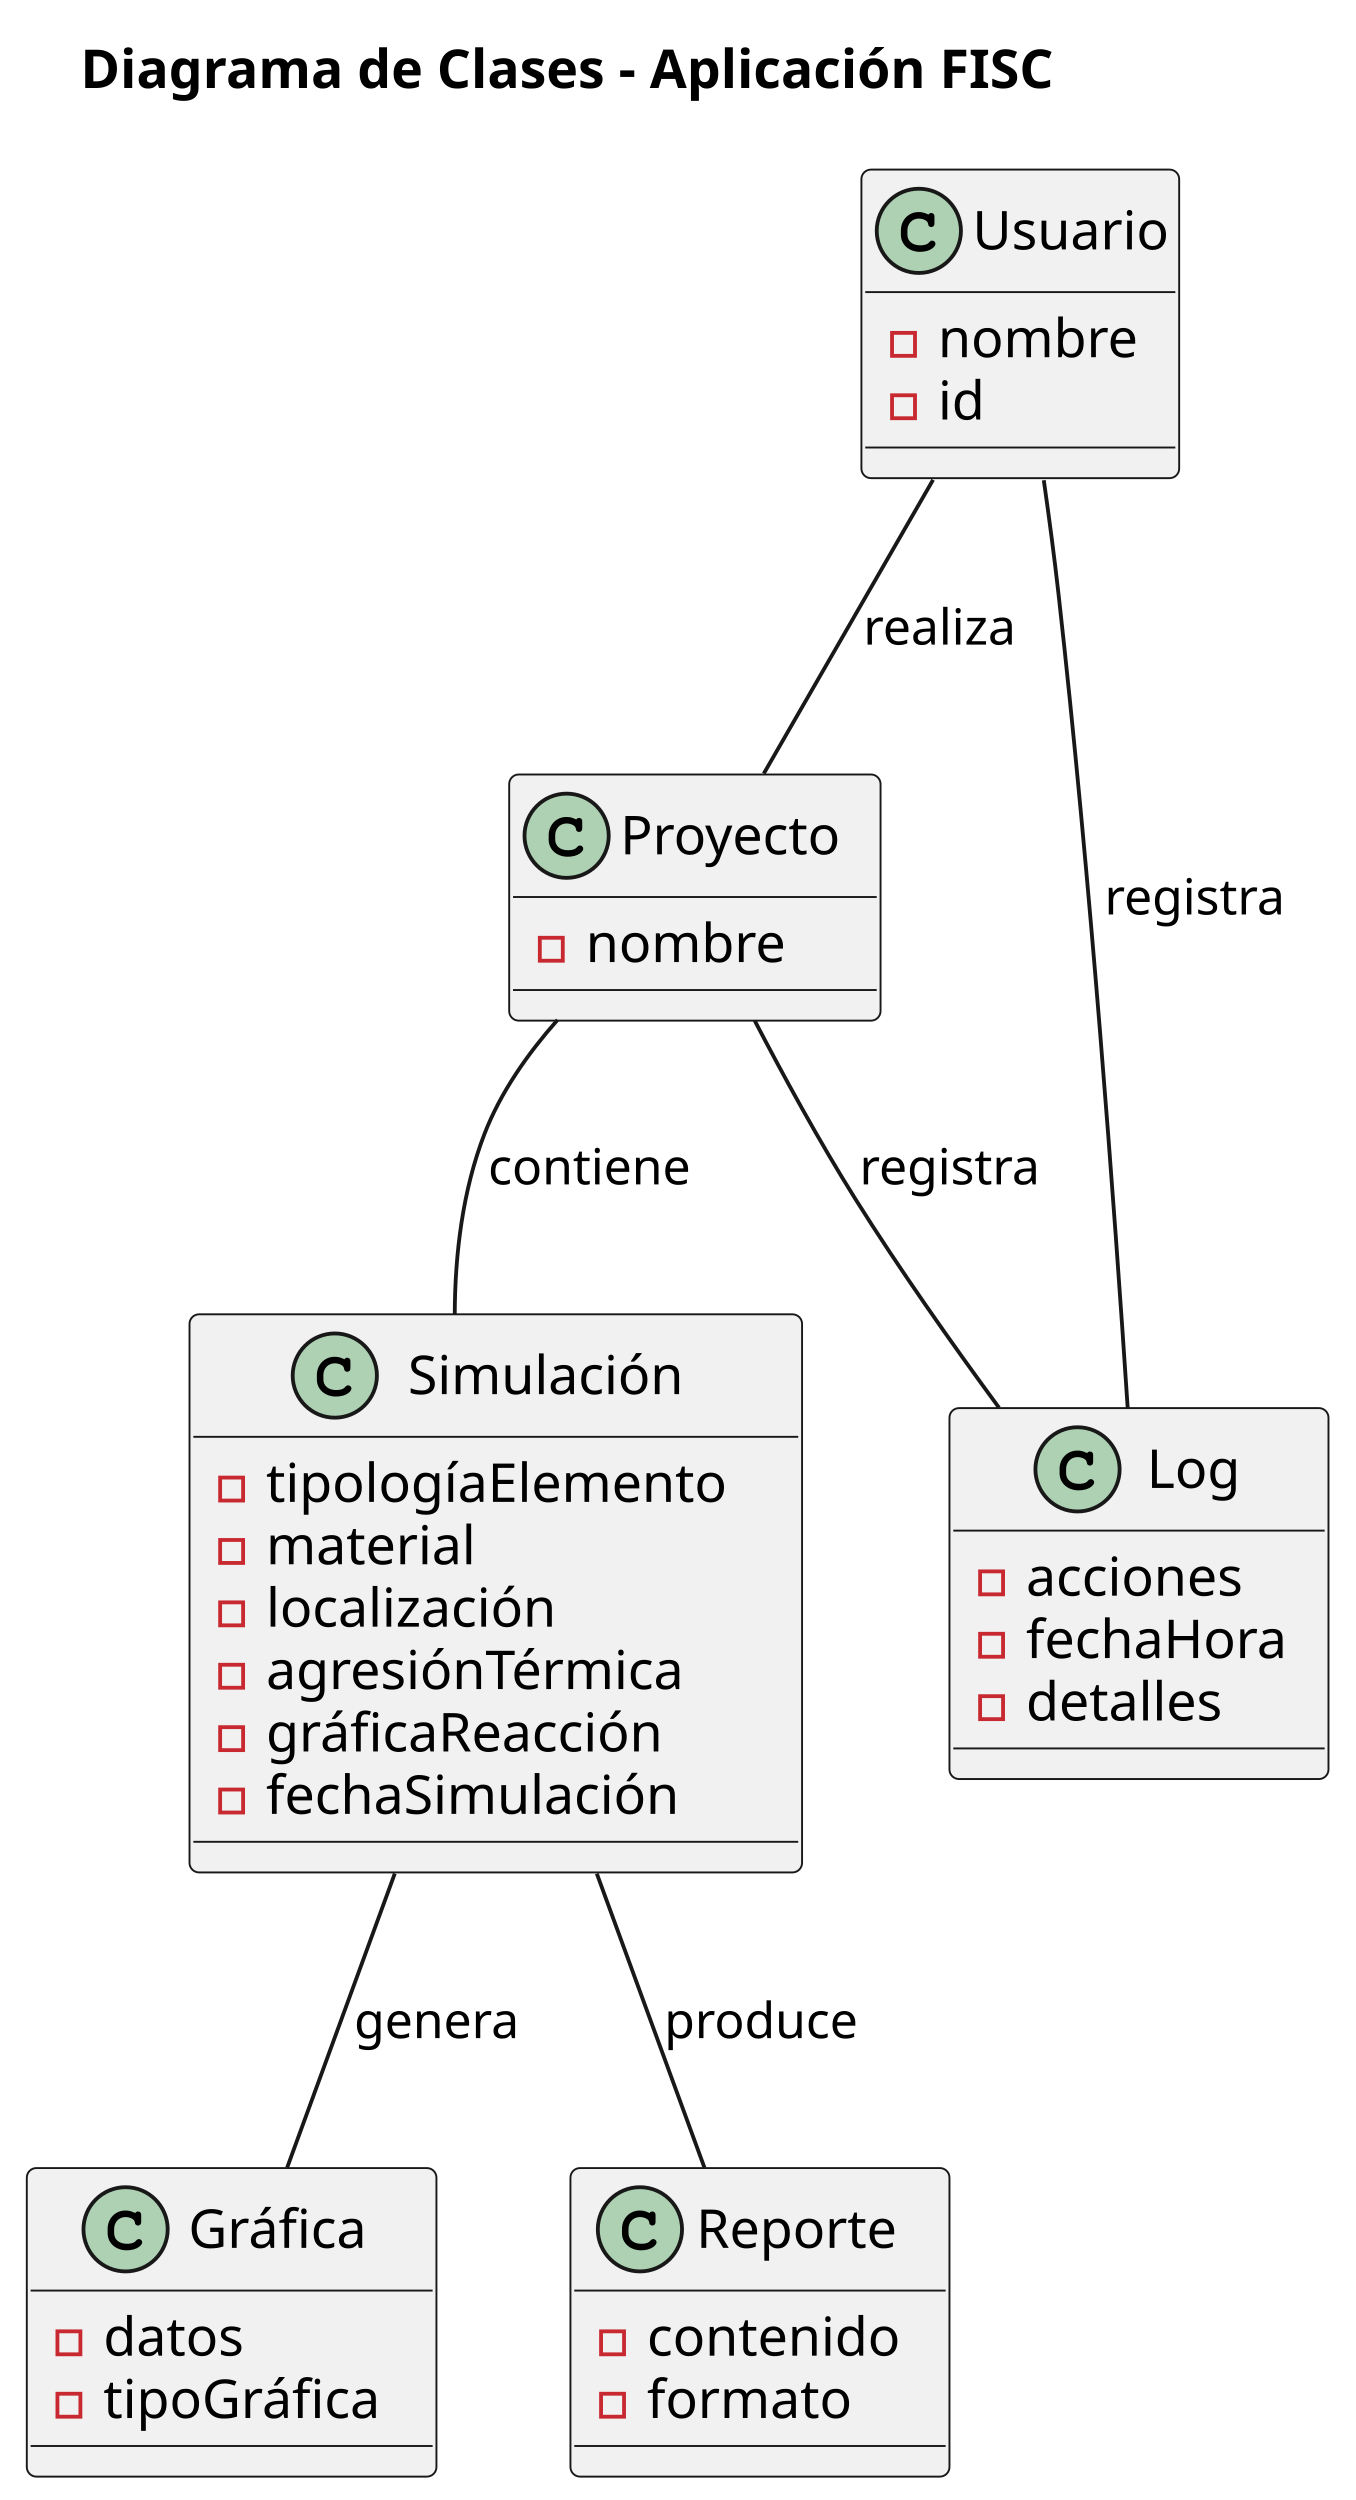
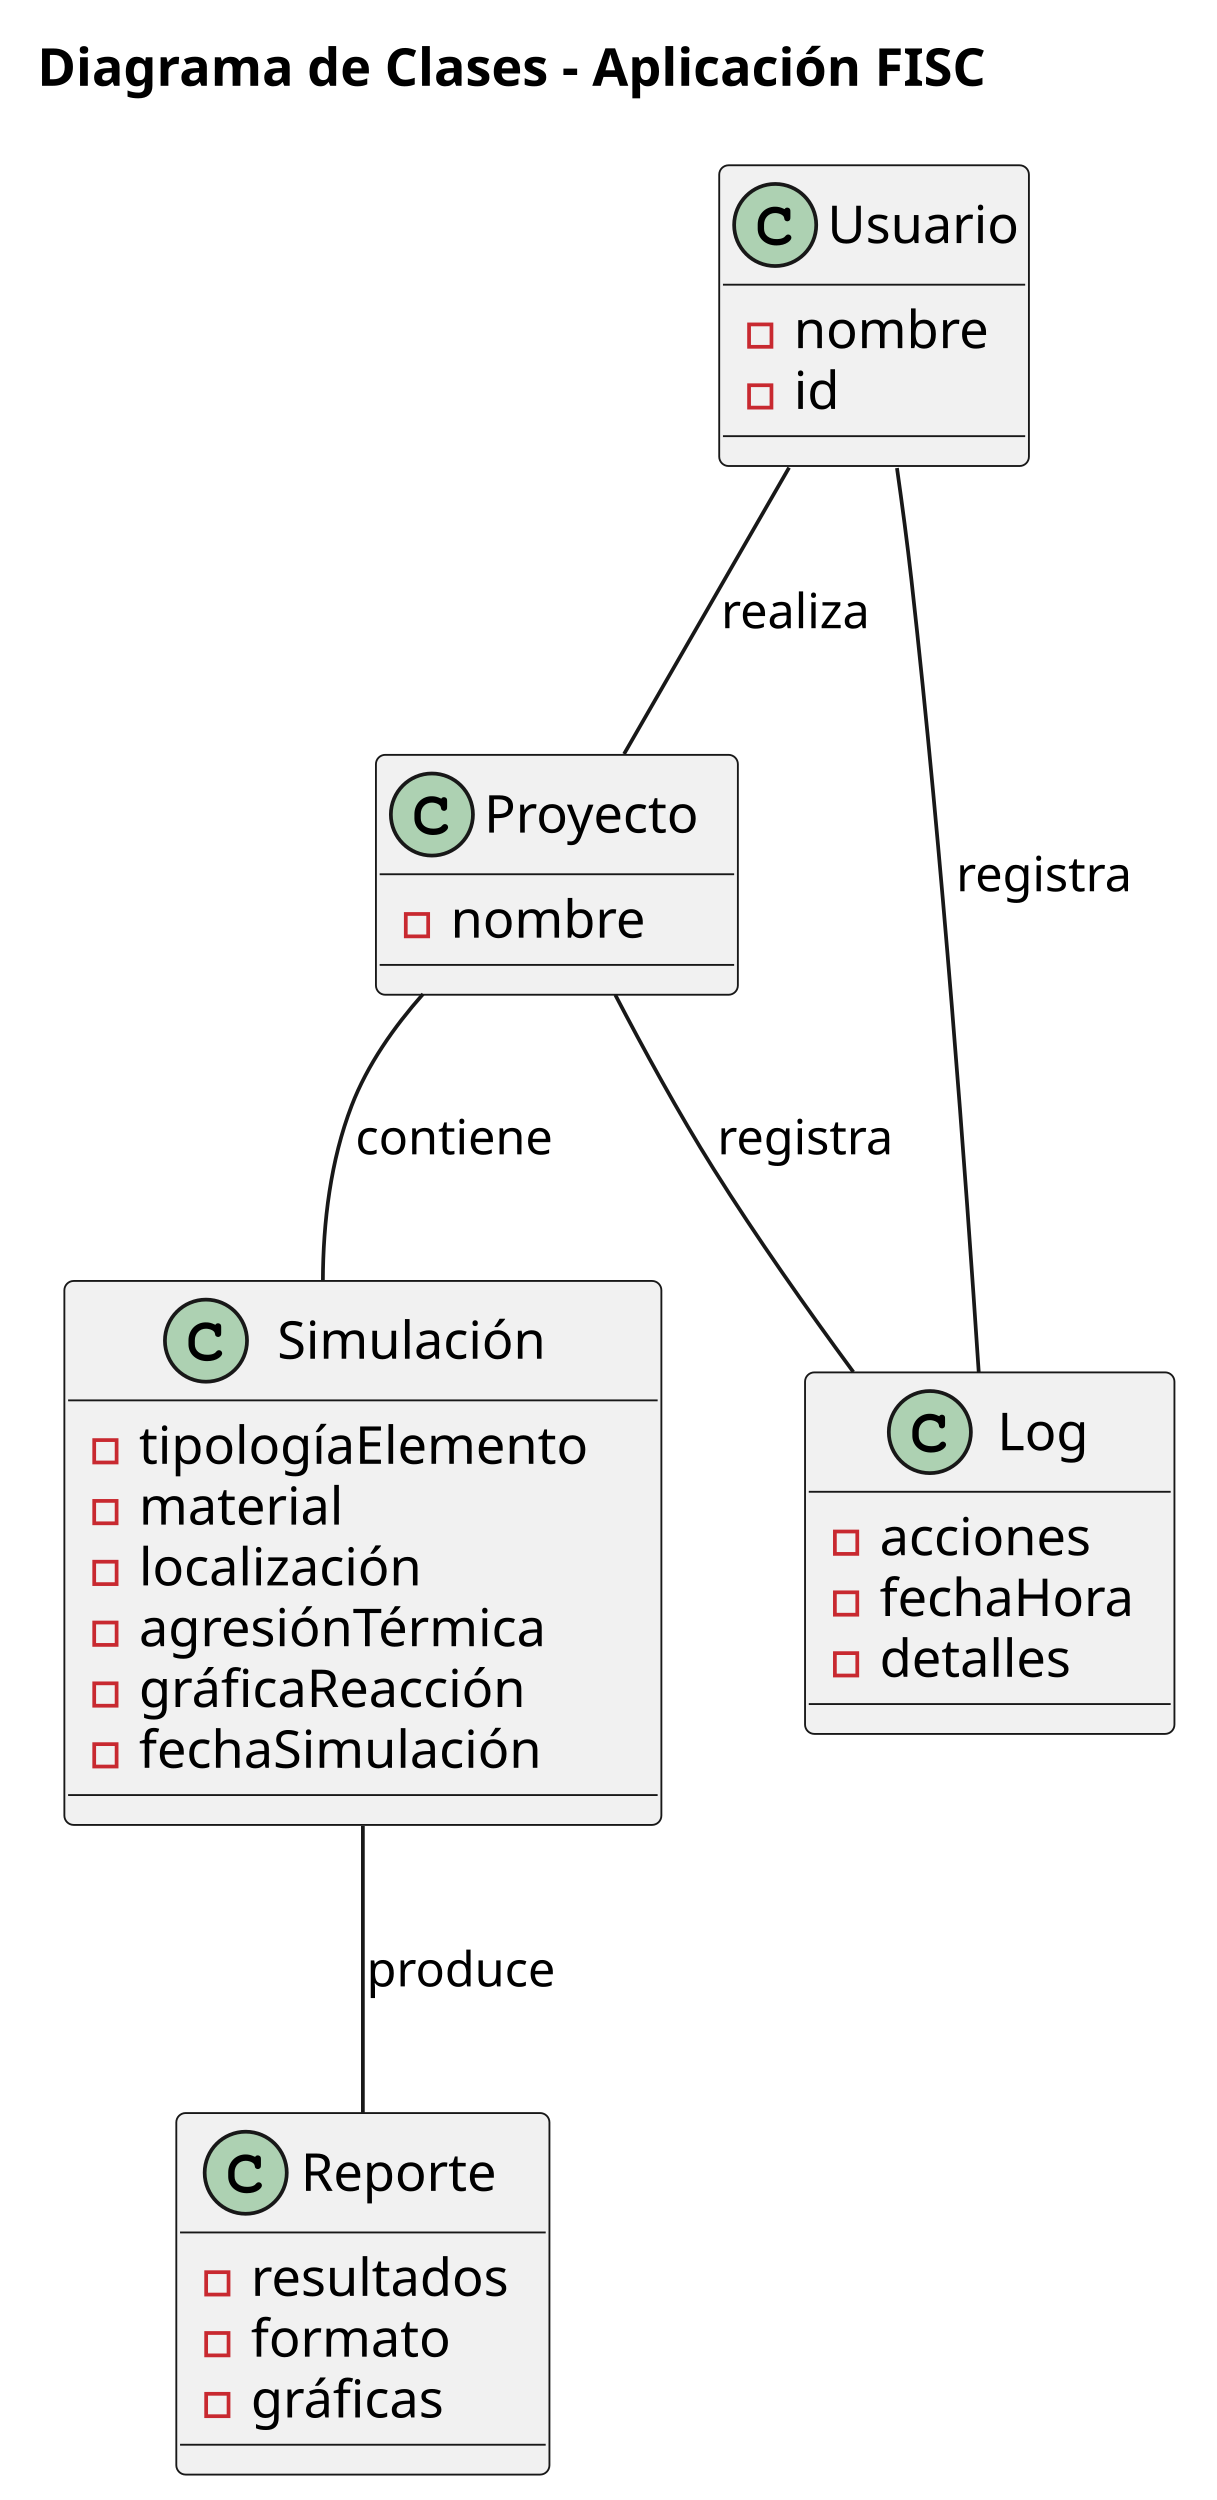
- <svg xmlns="http://www.w3.org/2000/svg" contentStyleType="text/css" height="653px" preserveAspectRatio="none" style="width:354px;height:653px;background:#FFFFFF;" version="1.1" viewBox="0 0 354 653" width="354px" zoomAndPan="magnify">
+ <svg xmlns="http://www.w3.org/2000/svg" contentStyleType="text/css" height="670px" preserveAspectRatio="none" style="width:326px;height:670px;background:#FFFFFF;" version="1.1" viewBox="0 0 326 670" width="326px" zoomAndPan="magnify">
  <defs />
  <g>
-     <text fill="#000000" font-family="sans-serif" font-size="14" font-weight="bold" lengthAdjust="spacing" textLength="298" x="21" y="22.995">Diagrama de Clases - Aplicación FISC</text>
+     <text fill="#000000" font-family="sans-serif" font-size="14" font-weight="bold" lengthAdjust="spacing" textLength="298" x="10" y="22.995">Diagrama de Clases - Aplicación FISC</text>
    <g id="elem_Usuario">
-       <rect codeLine="3" fill="#F1F1F1" height="80.594" id="Usuario" rx="2.5" ry="2.5" style="stroke:#181818;stroke-width:0.5;" width="83" x="225" y="44.297" />
-       <ellipse cx="240" cy="60.297" fill="#ADD1B2" rx="11" ry="11" style="stroke:#181818;stroke-width:1.0;" />
-       <path d="M242.344,55.969 C241.406,55.531 240.812,55.391 239.938,55.391 C237.312,55.391 235.312,57.469 235.312,60.188 L235.312,61.312 C235.312,63.891 237.422,65.781 240.312,65.781 C241.531,65.781 242.688,65.484 243.438,64.938 C244.016,64.531 244.344,64.078 244.344,63.688 C244.344,63.234 243.953,62.844 243.484,62.844 C243.266,62.844 243.062,62.922 242.875,63.109 C242.422,63.594 242.422,63.594 242.234,63.688 C241.812,63.953 241.125,64.078 240.359,64.078 C238.312,64.078 237.016,62.984 237.016,61.281 L237.016,60.188 C237.016,58.406 238.266,57.094 240,57.094 C240.578,57.094 241.188,57.25 241.656,57.5 C242.141,57.781 242.312,58 242.406,58.406 C242.469,58.812 242.5,58.938 242.641,59.062 C242.781,59.203 243.016,59.312 243.234,59.312 C243.5,59.312 243.766,59.172 243.938,58.953 C244.047,58.797 244.078,58.609 244.078,58.188 L244.078,56.766 C244.078,56.328 244.062,56.203 243.969,56.047 C243.812,55.781 243.531,55.641 243.234,55.641 C242.938,55.641 242.734,55.734 242.516,56.047 L242.344,55.969 Z " fill="#000000" />
-       <text fill="#000000" font-family="sans-serif" font-size="14" lengthAdjust="spacing" textLength="51" x="254" y="65.144">Usuario</text>
-       <line style="stroke:#181818;stroke-width:0.5;" x1="226" x2="307" y1="76.297" y2="76.297" />
-       <rect fill="none" height="6" style="stroke:#C82930;stroke-width:1.0;" width="6" x="233" y="86.945" />
-       <text fill="#000000" font-family="sans-serif" font-size="14" lengthAdjust="spacing" textLength="57" x="245" y="93.292">nombre</text>
-       <rect fill="none" height="6" style="stroke:#C82930;stroke-width:1.0;" width="6" x="233" y="103.242" />
-       <text fill="#000000" font-family="sans-serif" font-size="14" lengthAdjust="spacing" textLength="13" x="245" y="109.589">id</text>
-       <line style="stroke:#181818;stroke-width:0.5;" x1="226" x2="307" y1="116.891" y2="116.891" />
+       <rect codeLine="3" fill="#F1F1F1" height="80.594" id="Usuario" rx="2.5" ry="2.5" style="stroke:#181818;stroke-width:0.5;" width="83" x="192.75" y="44.297" />
+       <ellipse cx="207.75" cy="60.297" fill="#ADD1B2" rx="11" ry="11" style="stroke:#181818;stroke-width:1.0;" />
+       <path d="M210.094,55.969 C209.156,55.531 208.562,55.391 207.688,55.391 C205.062,55.391 203.062,57.469 203.062,60.188 L203.062,61.312 C203.062,63.891 205.172,65.781 208.062,65.781 C209.281,65.781 210.438,65.484 211.188,64.938 C211.766,64.531 212.094,64.078 212.094,63.688 C212.094,63.234 211.703,62.844 211.234,62.844 C211.016,62.844 210.812,62.922 210.625,63.109 C210.172,63.594 210.172,63.594 209.984,63.688 C209.562,63.953 208.875,64.078 208.109,64.078 C206.062,64.078 204.766,62.984 204.766,61.281 L204.766,60.188 C204.766,58.406 206.016,57.094 207.75,57.094 C208.328,57.094 208.938,57.25 209.406,57.5 C209.891,57.781 210.062,58 210.156,58.406 C210.219,58.812 210.25,58.938 210.391,59.062 C210.531,59.203 210.766,59.312 210.984,59.312 C211.25,59.312 211.516,59.172 211.688,58.953 C211.797,58.797 211.828,58.609 211.828,58.188 L211.828,56.766 C211.828,56.328 211.812,56.203 211.719,56.047 C211.562,55.781 211.281,55.641 210.984,55.641 C210.688,55.641 210.484,55.734 210.266,56.047 L210.094,55.969 Z " fill="#000000" />
+       <text fill="#000000" font-family="sans-serif" font-size="14" lengthAdjust="spacing" textLength="51" x="221.75" y="65.144">Usuario</text>
+       <line style="stroke:#181818;stroke-width:0.5;" x1="193.75" x2="274.75" y1="76.297" y2="76.297" />
+       <rect fill="none" height="6" style="stroke:#C82930;stroke-width:1.0;" width="6" x="200.75" y="86.945" />
+       <text fill="#000000" font-family="sans-serif" font-size="14" lengthAdjust="spacing" textLength="57" x="212.75" y="93.292">nombre</text>
+       <rect fill="none" height="6" style="stroke:#C82930;stroke-width:1.0;" width="6" x="200.75" y="103.242" />
+       <text fill="#000000" font-family="sans-serif" font-size="14" lengthAdjust="spacing" textLength="13" x="212.75" y="109.589">id</text>
+       <line style="stroke:#181818;stroke-width:0.5;" x1="193.75" x2="274.75" y1="116.891" y2="116.891" />
    </g>
    <g id="elem_Proyecto">
-       <rect codeLine="8" fill="#F1F1F1" height="64.297" id="Proyecto" rx="2.5" ry="2.5" style="stroke:#181818;stroke-width:0.5;" width="97" x="133" y="202.297" />
-       <ellipse cx="148" cy="218.297" fill="#ADD1B2" rx="11" ry="11" style="stroke:#181818;stroke-width:1.0;" />
-       <path d="M150.344,213.969 C149.406,213.531 148.812,213.391 147.938,213.391 C145.312,213.391 143.312,215.469 143.312,218.188 L143.312,219.312 C143.312,221.891 145.422,223.781 148.312,223.781 C149.531,223.781 150.688,223.484 151.438,222.938 C152.016,222.531 152.344,222.078 152.344,221.688 C152.344,221.234 151.953,220.844 151.484,220.844 C151.266,220.844 151.062,220.922 150.875,221.109 C150.422,221.594 150.422,221.594 150.234,221.688 C149.812,221.953 149.125,222.078 148.359,222.078 C146.312,222.078 145.016,220.984 145.016,219.281 L145.016,218.188 C145.016,216.406 146.266,215.094 148,215.094 C148.578,215.094 149.188,215.25 149.656,215.5 C150.141,215.781 150.312,216 150.406,216.406 C150.469,216.812 150.5,216.938 150.641,217.062 C150.781,217.203 151.016,217.312 151.234,217.312 C151.5,217.312 151.766,217.172 151.938,216.953 C152.047,216.797 152.078,216.609 152.078,216.188 L152.078,214.766 C152.078,214.328 152.062,214.203 151.969,214.047 C151.812,213.781 151.531,213.641 151.234,213.641 C150.938,213.641 150.734,213.734 150.516,214.047 L150.344,213.969 Z " fill="#000000" />
-       <text fill="#000000" font-family="sans-serif" font-size="14" lengthAdjust="spacing" textLength="65" x="162" y="223.144">Proyecto</text>
-       <line style="stroke:#181818;stroke-width:0.5;" x1="134" x2="229" y1="234.297" y2="234.297" />
-       <rect fill="none" height="6" style="stroke:#C82930;stroke-width:1.0;" width="6" x="141" y="244.945" />
-       <text fill="#000000" font-family="sans-serif" font-size="14" lengthAdjust="spacing" textLength="57" x="153" y="251.292">nombre</text>
-       <line style="stroke:#181818;stroke-width:0.5;" x1="134" x2="229" y1="258.594" y2="258.594" />
+       <rect codeLine="8" fill="#F1F1F1" height="64.297" id="Proyecto" rx="2.5" ry="2.5" style="stroke:#181818;stroke-width:0.5;" width="97" x="100.75" y="202.297" />
+       <ellipse cx="115.75" cy="218.297" fill="#ADD1B2" rx="11" ry="11" style="stroke:#181818;stroke-width:1.0;" />
+       <path d="M118.094,213.969 C117.156,213.531 116.562,213.391 115.688,213.391 C113.062,213.391 111.062,215.469 111.062,218.188 L111.062,219.312 C111.062,221.891 113.172,223.781 116.062,223.781 C117.281,223.781 118.438,223.484 119.188,222.938 C119.766,222.531 120.094,222.078 120.094,221.688 C120.094,221.234 119.703,220.844 119.234,220.844 C119.016,220.844 118.812,220.922 118.625,221.109 C118.172,221.594 118.172,221.594 117.984,221.688 C117.562,221.953 116.875,222.078 116.109,222.078 C114.062,222.078 112.766,220.984 112.766,219.281 L112.766,218.188 C112.766,216.406 114.016,215.094 115.75,215.094 C116.328,215.094 116.938,215.25 117.406,215.5 C117.891,215.781 118.062,216 118.156,216.406 C118.219,216.812 118.25,216.938 118.391,217.062 C118.531,217.203 118.766,217.312 118.984,217.312 C119.25,217.312 119.516,217.172 119.688,216.953 C119.797,216.797 119.828,216.609 119.828,216.188 L119.828,214.766 C119.828,214.328 119.812,214.203 119.719,214.047 C119.562,213.781 119.281,213.641 118.984,213.641 C118.688,213.641 118.484,213.734 118.266,214.047 L118.094,213.969 Z " fill="#000000" />
+       <text fill="#000000" font-family="sans-serif" font-size="14" lengthAdjust="spacing" textLength="65" x="129.75" y="223.144">Proyecto</text>
+       <line style="stroke:#181818;stroke-width:0.5;" x1="101.75" x2="196.75" y1="234.297" y2="234.297" />
+       <rect fill="none" height="6" style="stroke:#C82930;stroke-width:1.0;" width="6" x="108.75" y="244.945" />
+       <text fill="#000000" font-family="sans-serif" font-size="14" lengthAdjust="spacing" textLength="57" x="120.75" y="251.292">nombre</text>
+       <line style="stroke:#181818;stroke-width:0.5;" x1="101.75" x2="196.75" y1="258.594" y2="258.594" />
    </g>
    <g id="elem_Simulación">
-       <rect codeLine="12" fill="#F1F1F1" height="145.781" id="Simulación" rx="2.5" ry="2.5" style="stroke:#181818;stroke-width:0.5;" width="160" x="49.5" y="343.297" />
-       <ellipse cx="87.45" cy="359.297" fill="#ADD1B2" rx="11" ry="11" style="stroke:#181818;stroke-width:1.0;" />
-       <path d="M89.794,354.969 C88.856,354.531 88.263,354.391 87.388,354.391 C84.763,354.391 82.763,356.469 82.763,359.188 L82.763,360.312 C82.763,362.891 84.872,364.781 87.763,364.781 C88.981,364.781 90.138,364.484 90.888,363.938 C91.466,363.531 91.794,363.078 91.794,362.688 C91.794,362.234 91.403,361.844 90.934,361.844 C90.716,361.844 90.513,361.922 90.325,362.109 C89.872,362.594 89.872,362.594 89.684,362.688 C89.263,362.953 88.575,363.078 87.809,363.078 C85.763,363.078 84.466,361.984 84.466,360.281 L84.466,359.188 C84.466,357.406 85.716,356.094 87.45,356.094 C88.028,356.094 88.638,356.25 89.106,356.5 C89.591,356.781 89.763,357 89.856,357.406 C89.919,357.812 89.95,357.938 90.091,358.062 C90.231,358.203 90.466,358.312 90.684,358.312 C90.95,358.312 91.216,358.172 91.388,357.953 C91.497,357.797 91.528,357.609 91.528,357.188 L91.528,355.766 C91.528,355.328 91.513,355.203 91.419,355.047 C91.263,354.781 90.981,354.641 90.684,354.641 C90.388,354.641 90.184,354.734 89.966,355.047 L89.794,354.969 Z " fill="#000000" />
-       <text fill="#000000" font-family="sans-serif" font-size="14" lengthAdjust="spacing" textLength="77" x="106.55" y="364.144">Simulación</text>
-       <line style="stroke:#181818;stroke-width:0.5;" x1="50.5" x2="208.5" y1="375.297" y2="375.297" />
-       <rect fill="none" height="6" style="stroke:#C82930;stroke-width:1.0;" width="6" x="57.5" y="385.945" />
-       <text fill="#000000" font-family="sans-serif" font-size="14" lengthAdjust="spacing" textLength="134" x="69.5" y="392.292">tipologíaElemento</text>
-       <rect fill="none" height="6" style="stroke:#C82930;stroke-width:1.0;" width="6" x="57.5" y="402.242" />
-       <text fill="#000000" font-family="sans-serif" font-size="14" lengthAdjust="spacing" textLength="60" x="69.5" y="408.589">material</text>
-       <rect fill="none" height="6" style="stroke:#C82930;stroke-width:1.0;" width="6" x="57.5" y="418.539" />
-       <text fill="#000000" font-family="sans-serif" font-size="14" lengthAdjust="spacing" textLength="83" x="69.5" y="424.886">localización</text>
-       <rect fill="none" height="6" style="stroke:#C82930;stroke-width:1.0;" width="6" x="57.5" y="434.836" />
-       <text fill="#000000" font-family="sans-serif" font-size="14" lengthAdjust="spacing" textLength="119" x="69.5" y="441.183">agresiónTérmica</text>
-       <rect fill="none" height="6" style="stroke:#C82930;stroke-width:1.0;" width="6" x="57.5" y="451.133" />
-       <text fill="#000000" font-family="sans-serif" font-size="14" lengthAdjust="spacing" textLength="114" x="69.5" y="457.479">gráficaReacción</text>
-       <rect fill="none" height="6" style="stroke:#C82930;stroke-width:1.0;" width="6" x="57.5" y="467.43" />
-       <text fill="#000000" font-family="sans-serif" font-size="14" lengthAdjust="spacing" textLength="117" x="69.5" y="473.776">fechaSimulación</text>
-       <line style="stroke:#181818;stroke-width:0.5;" x1="50.5" x2="208.5" y1="481.078" y2="481.078" />
-     </g>
-     <g id="elem_Gráfica">
-       <rect codeLine="21" fill="#F1F1F1" height="80.594" id="Gráfica" rx="2.5" ry="2.5" style="stroke:#181818;stroke-width:0.5;" width="107" x="7" y="566.297" />
-       <ellipse cx="32.8" cy="582.297" fill="#ADD1B2" rx="11" ry="11" style="stroke:#181818;stroke-width:1.0;" />
-       <path d="M35.144,577.969 C34.206,577.531 33.612,577.391 32.737,577.391 C30.113,577.391 28.113,579.469 28.113,582.188 L28.113,583.312 C28.113,585.891 30.222,587.781 33.112,587.781 C34.331,587.781 35.487,587.484 36.237,586.938 C36.816,586.531 37.144,586.078 37.144,585.688 C37.144,585.234 36.753,584.844 36.284,584.844 C36.066,584.844 35.862,584.922 35.675,585.109 C35.222,585.594 35.222,585.594 35.034,585.688 C34.612,585.953 33.925,586.078 33.159,586.078 C31.113,586.078 29.816,584.984 29.816,583.281 L29.816,582.188 C29.816,580.406 31.066,579.094 32.8,579.094 C33.378,579.094 33.987,579.25 34.456,579.5 C34.941,579.781 35.112,580 35.206,580.406 C35.269,580.812 35.3,580.938 35.441,581.062 C35.581,581.203 35.816,581.312 36.034,581.312 C36.3,581.312 36.566,581.172 36.737,580.953 C36.847,580.797 36.878,580.609 36.878,580.188 L36.878,578.766 C36.878,578.328 36.862,578.203 36.769,578.047 C36.612,577.781 36.331,577.641 36.034,577.641 C35.737,577.641 35.534,577.734 35.316,578.047 L35.144,577.969 Z " fill="#000000" />
-       <text fill="#000000" font-family="sans-serif" font-size="14" lengthAdjust="spacing" textLength="51" x="49.2" y="587.144">Gráfica</text>
-       <line style="stroke:#181818;stroke-width:0.5;" x1="8" x2="113" y1="598.297" y2="598.297" />
-       <rect fill="none" height="6" style="stroke:#C82930;stroke-width:1.0;" width="6" x="15" y="608.945" />
-       <text fill="#000000" font-family="sans-serif" font-size="14" lengthAdjust="spacing" textLength="40" x="27" y="615.292">datos</text>
-       <rect fill="none" height="6" style="stroke:#C82930;stroke-width:1.0;" width="6" x="15" y="625.242" />
-       <text fill="#000000" font-family="sans-serif" font-size="14" lengthAdjust="spacing" textLength="81" x="27" y="631.589">tipoGráfica</text>
-       <line style="stroke:#181818;stroke-width:0.5;" x1="8" x2="113" y1="638.891" y2="638.891" />
+       <rect codeLine="12" fill="#F1F1F1" height="145.781" id="Simulación" rx="2.5" ry="2.5" style="stroke:#181818;stroke-width:0.5;" width="160" x="17.25" y="343.297" />
+       <ellipse cx="55.2" cy="359.297" fill="#ADD1B2" rx="11" ry="11" style="stroke:#181818;stroke-width:1.0;" />
+       <path d="M57.544,354.969 C56.606,354.531 56.013,354.391 55.138,354.391 C52.513,354.391 50.513,356.469 50.513,359.188 L50.513,360.312 C50.513,362.891 52.622,364.781 55.513,364.781 C56.731,364.781 57.888,364.484 58.638,363.938 C59.216,363.531 59.544,363.078 59.544,362.688 C59.544,362.234 59.153,361.844 58.684,361.844 C58.466,361.844 58.263,361.922 58.075,362.109 C57.622,362.594 57.622,362.594 57.434,362.688 C57.013,362.953 56.325,363.078 55.559,363.078 C53.513,363.078 52.216,361.984 52.216,360.281 L52.216,359.188 C52.216,357.406 53.466,356.094 55.2,356.094 C55.778,356.094 56.388,356.25 56.856,356.5 C57.341,356.781 57.513,357 57.606,357.406 C57.669,357.812 57.7,357.938 57.841,358.062 C57.981,358.203 58.216,358.312 58.434,358.312 C58.7,358.312 58.966,358.172 59.138,357.953 C59.247,357.797 59.278,357.609 59.278,357.188 L59.278,355.766 C59.278,355.328 59.263,355.203 59.169,355.047 C59.013,354.781 58.731,354.641 58.434,354.641 C58.138,354.641 57.934,354.734 57.716,355.047 L57.544,354.969 Z " fill="#000000" />
+       <text fill="#000000" font-family="sans-serif" font-size="14" lengthAdjust="spacing" textLength="77" x="74.3" y="364.144">Simulación</text>
+       <line style="stroke:#181818;stroke-width:0.5;" x1="18.25" x2="176.25" y1="375.297" y2="375.297" />
+       <rect fill="none" height="6" style="stroke:#C82930;stroke-width:1.0;" width="6" x="25.25" y="385.945" />
+       <text fill="#000000" font-family="sans-serif" font-size="14" lengthAdjust="spacing" textLength="134" x="37.25" y="392.292">tipologíaElemento</text>
+       <rect fill="none" height="6" style="stroke:#C82930;stroke-width:1.0;" width="6" x="25.25" y="402.242" />
+       <text fill="#000000" font-family="sans-serif" font-size="14" lengthAdjust="spacing" textLength="60" x="37.25" y="408.589">material</text>
+       <rect fill="none" height="6" style="stroke:#C82930;stroke-width:1.0;" width="6" x="25.25" y="418.539" />
+       <text fill="#000000" font-family="sans-serif" font-size="14" lengthAdjust="spacing" textLength="83" x="37.25" y="424.886">localización</text>
+       <rect fill="none" height="6" style="stroke:#C82930;stroke-width:1.0;" width="6" x="25.25" y="434.836" />
+       <text fill="#000000" font-family="sans-serif" font-size="14" lengthAdjust="spacing" textLength="119" x="37.25" y="441.183">agresiónTérmica</text>
+       <rect fill="none" height="6" style="stroke:#C82930;stroke-width:1.0;" width="6" x="25.25" y="451.133" />
+       <text fill="#000000" font-family="sans-serif" font-size="14" lengthAdjust="spacing" textLength="114" x="37.25" y="457.479">gráficaReacción</text>
+       <rect fill="none" height="6" style="stroke:#C82930;stroke-width:1.0;" width="6" x="25.25" y="467.43" />
+       <text fill="#000000" font-family="sans-serif" font-size="14" lengthAdjust="spacing" textLength="117" x="37.25" y="473.776">fechaSimulación</text>
+       <line style="stroke:#181818;stroke-width:0.5;" x1="18.25" x2="176.25" y1="481.078" y2="481.078" />
    </g>
    <g id="elem_Log">
-       <rect codeLine="26" fill="#F1F1F1" height="96.891" id="Log" rx="2.5" ry="2.5" style="stroke:#181818;stroke-width:0.5;" width="99" x="248" y="367.797" />
-       <ellipse cx="281.45" cy="383.797" fill="#ADD1B2" rx="11" ry="11" style="stroke:#181818;stroke-width:1.0;" />
-       <path d="M283.794,379.469 C282.856,379.031 282.262,378.891 281.387,378.891 C278.762,378.891 276.762,380.969 276.762,383.688 L276.762,384.812 C276.762,387.391 278.872,389.281 281.762,389.281 C282.981,389.281 284.137,388.984 284.887,388.438 C285.466,388.031 285.794,387.578 285.794,387.188 C285.794,386.734 285.403,386.344 284.934,386.344 C284.716,386.344 284.512,386.422 284.325,386.609 C283.872,387.094 283.872,387.094 283.684,387.188 C283.262,387.453 282.575,387.578 281.809,387.578 C279.762,387.578 278.466,386.484 278.466,384.781 L278.466,383.688 C278.466,381.906 279.716,380.594 281.45,380.594 C282.028,380.594 282.637,380.75 283.106,381 C283.591,381.281 283.762,381.5 283.856,381.906 C283.919,382.312 283.95,382.438 284.091,382.562 C284.231,382.703 284.466,382.812 284.684,382.812 C284.95,382.812 285.216,382.672 285.387,382.453 C285.497,382.297 285.528,382.109 285.528,381.688 L285.528,380.266 C285.528,379.828 285.512,379.703 285.419,379.547 C285.262,379.281 284.981,379.141 284.684,379.141 C284.387,379.141 284.184,379.234 283.966,379.547 L283.794,379.469 Z " fill="#000000" />
-       <text fill="#000000" font-family="sans-serif" font-size="14" lengthAdjust="spacing" textLength="26" x="299.55" y="388.644">Log</text>
-       <line style="stroke:#181818;stroke-width:0.5;" x1="249" x2="346" y1="399.797" y2="399.797" />
-       <rect fill="none" height="6" style="stroke:#C82930;stroke-width:1.0;" width="6" x="256" y="410.445" />
-       <text fill="#000000" font-family="sans-serif" font-size="14" lengthAdjust="spacing" textLength="62" x="268" y="416.792">acciones</text>
-       <rect fill="none" height="6" style="stroke:#C82930;stroke-width:1.0;" width="6" x="256" y="426.742" />
-       <text fill="#000000" font-family="sans-serif" font-size="14" lengthAdjust="spacing" textLength="73" x="268" y="433.089">fechaHora</text>
-       <rect fill="none" height="6" style="stroke:#C82930;stroke-width:1.0;" width="6" x="256" y="443.039" />
-       <text fill="#000000" font-family="sans-serif" font-size="14" lengthAdjust="spacing" textLength="57" x="268" y="449.386">detalles</text>
-       <line style="stroke:#181818;stroke-width:0.5;" x1="249" x2="346" y1="456.688" y2="456.688" />
+       <rect codeLine="21" fill="#F1F1F1" height="96.891" id="Log" rx="2.5" ry="2.5" style="stroke:#181818;stroke-width:0.5;" width="99" x="215.75" y="367.797" />
+       <ellipse cx="249.2" cy="383.797" fill="#ADD1B2" rx="11" ry="11" style="stroke:#181818;stroke-width:1.0;" />
+       <path d="M251.544,379.469 C250.606,379.031 250.012,378.891 249.137,378.891 C246.512,378.891 244.512,380.969 244.512,383.688 L244.512,384.812 C244.512,387.391 246.622,389.281 249.512,389.281 C250.731,389.281 251.887,388.984 252.637,388.438 C253.216,388.031 253.544,387.578 253.544,387.188 C253.544,386.734 253.153,386.344 252.684,386.344 C252.466,386.344 252.262,386.422 252.075,386.609 C251.622,387.094 251.622,387.094 251.434,387.188 C251.012,387.453 250.325,387.578 249.559,387.578 C247.512,387.578 246.216,386.484 246.216,384.781 L246.216,383.688 C246.216,381.906 247.466,380.594 249.2,380.594 C249.778,380.594 250.387,380.75 250.856,381 C251.341,381.281 251.512,381.5 251.606,381.906 C251.669,382.312 251.7,382.438 251.841,382.562 C251.981,382.703 252.216,382.812 252.434,382.812 C252.7,382.812 252.966,382.672 253.137,382.453 C253.247,382.297 253.278,382.109 253.278,381.688 L253.278,380.266 C253.278,379.828 253.262,379.703 253.169,379.547 C253.012,379.281 252.731,379.141 252.434,379.141 C252.137,379.141 251.934,379.234 251.716,379.547 L251.544,379.469 Z " fill="#000000" />
+       <text fill="#000000" font-family="sans-serif" font-size="14" lengthAdjust="spacing" textLength="26" x="267.3" y="388.644">Log</text>
+       <line style="stroke:#181818;stroke-width:0.5;" x1="216.75" x2="313.75" y1="399.797" y2="399.797" />
+       <rect fill="none" height="6" style="stroke:#C82930;stroke-width:1.0;" width="6" x="223.75" y="410.445" />
+       <text fill="#000000" font-family="sans-serif" font-size="14" lengthAdjust="spacing" textLength="62" x="235.75" y="416.792">acciones</text>
+       <rect fill="none" height="6" style="stroke:#C82930;stroke-width:1.0;" width="6" x="223.75" y="426.742" />
+       <text fill="#000000" font-family="sans-serif" font-size="14" lengthAdjust="spacing" textLength="73" x="235.75" y="433.089">fechaHora</text>
+       <rect fill="none" height="6" style="stroke:#C82930;stroke-width:1.0;" width="6" x="223.75" y="443.039" />
+       <text fill="#000000" font-family="sans-serif" font-size="14" lengthAdjust="spacing" textLength="57" x="235.75" y="449.386">detalles</text>
+       <line style="stroke:#181818;stroke-width:0.5;" x1="216.75" x2="313.75" y1="456.688" y2="456.688" />
    </g>
    <g id="elem_Reporte">
-       <rect codeLine="32" fill="#F1F1F1" height="80.594" id="Reporte" rx="2.5" ry="2.5" style="stroke:#181818;stroke-width:0.5;" width="99" x="149" y="566.297" />
-       <ellipse cx="167.15" cy="582.297" fill="#ADD1B2" rx="11" ry="11" style="stroke:#181818;stroke-width:1.0;" />
-       <path d="M169.494,577.969 C168.556,577.531 167.963,577.391 167.088,577.391 C164.463,577.391 162.463,579.469 162.463,582.188 L162.463,583.312 C162.463,585.891 164.572,587.781 167.463,587.781 C168.681,587.781 169.838,587.484 170.588,586.938 C171.166,586.531 171.494,586.078 171.494,585.688 C171.494,585.234 171.103,584.844 170.634,584.844 C170.416,584.844 170.213,584.922 170.025,585.109 C169.572,585.594 169.572,585.594 169.384,585.688 C168.963,585.953 168.275,586.078 167.509,586.078 C165.463,586.078 164.166,584.984 164.166,583.281 L164.166,582.188 C164.166,580.406 165.416,579.094 167.15,579.094 C167.728,579.094 168.338,579.25 168.806,579.5 C169.291,579.781 169.463,580 169.556,580.406 C169.619,580.812 169.65,580.938 169.791,581.062 C169.931,581.203 170.166,581.312 170.384,581.312 C170.65,581.312 170.916,581.172 171.088,580.953 C171.197,580.797 171.228,580.609 171.228,580.188 L171.228,578.766 C171.228,578.328 171.213,578.203 171.119,578.047 C170.963,577.781 170.681,577.641 170.384,577.641 C170.088,577.641 169.884,577.734 169.666,578.047 L169.494,577.969 Z " fill="#000000" />
-       <text fill="#000000" font-family="sans-serif" font-size="14" lengthAdjust="spacing" textLength="60" x="181.85" y="587.144">Reporte</text>
-       <line style="stroke:#181818;stroke-width:0.5;" x1="150" x2="247" y1="598.297" y2="598.297" />
-       <rect fill="none" height="6" style="stroke:#C82930;stroke-width:1.0;" width="6" x="157" y="608.945" />
-       <text fill="#000000" font-family="sans-serif" font-size="14" lengthAdjust="spacing" textLength="73" x="169" y="615.292">contenido</text>
-       <rect fill="none" height="6" style="stroke:#C82930;stroke-width:1.0;" width="6" x="157" y="625.242" />
-       <text fill="#000000" font-family="sans-serif" font-size="14" lengthAdjust="spacing" textLength="59" x="169" y="631.589">formato</text>
-       <line style="stroke:#181818;stroke-width:0.5;" x1="150" x2="247" y1="638.891" y2="638.891" />
+       <rect codeLine="27" fill="#F1F1F1" height="96.891" id="Reporte" rx="2.5" ry="2.5" style="stroke:#181818;stroke-width:0.5;" width="100" x="47.25" y="566.297" />
+       <ellipse cx="65.85" cy="582.297" fill="#ADD1B2" rx="11" ry="11" style="stroke:#181818;stroke-width:1.0;" />
+       <path d="M68.194,577.969 C67.256,577.531 66.662,577.391 65.787,577.391 C63.163,577.391 61.163,579.469 61.163,582.188 L61.163,583.312 C61.163,585.891 63.272,587.781 66.162,587.781 C67.381,587.781 68.537,587.484 69.287,586.938 C69.866,586.531 70.194,586.078 70.194,585.688 C70.194,585.234 69.803,584.844 69.334,584.844 C69.116,584.844 68.912,584.922 68.725,585.109 C68.272,585.594 68.272,585.594 68.084,585.688 C67.662,585.953 66.975,586.078 66.209,586.078 C64.162,586.078 62.866,584.984 62.866,583.281 L62.866,582.188 C62.866,580.406 64.116,579.094 65.85,579.094 C66.428,579.094 67.037,579.25 67.506,579.5 C67.991,579.781 68.162,580 68.256,580.406 C68.319,580.812 68.35,580.938 68.491,581.062 C68.631,581.203 68.866,581.312 69.084,581.312 C69.35,581.312 69.616,581.172 69.787,580.953 C69.897,580.797 69.928,580.609 69.928,580.188 L69.928,578.766 C69.928,578.328 69.912,578.203 69.819,578.047 C69.662,577.781 69.381,577.641 69.084,577.641 C68.787,577.641 68.584,577.734 68.366,578.047 L68.194,577.969 Z " fill="#000000" />
+       <text fill="#000000" font-family="sans-serif" font-size="14" lengthAdjust="spacing" textLength="60" x="80.65" y="587.144">Reporte</text>
+       <line style="stroke:#181818;stroke-width:0.5;" x1="48.25" x2="146.25" y1="598.297" y2="598.297" />
+       <rect fill="none" height="6" style="stroke:#C82930;stroke-width:1.0;" width="6" x="55.25" y="608.945" />
+       <text fill="#000000" font-family="sans-serif" font-size="14" lengthAdjust="spacing" textLength="74" x="67.25" y="615.292">resultados</text>
+       <rect fill="none" height="6" style="stroke:#C82930;stroke-width:1.0;" width="6" x="55.25" y="625.242" />
+       <text fill="#000000" font-family="sans-serif" font-size="14" lengthAdjust="spacing" textLength="59" x="67.25" y="631.589">formato</text>
+       <rect fill="none" height="6" style="stroke:#C82930;stroke-width:1.0;" width="6" x="55.25" y="641.539" />
+       <text fill="#000000" font-family="sans-serif" font-size="14" lengthAdjust="spacing" textLength="56" x="67.25" y="647.886">gráficas</text>
+       <line style="stroke:#181818;stroke-width:0.5;" x1="48.25" x2="146.25" y1="655.188" y2="655.188" />
    </g>
    <g id="link_Usuario_Proyecto">
-       <path codeLine="37" d="M243.722,125.324 C229.854,149.389 212.387,179.699 199.492,202.075 " fill="none" id="Usuario-Proyecto" style="stroke:#181818;stroke-width:1.0;" />
-       <text fill="#000000" font-family="sans-serif" font-size="13" lengthAdjust="spacing" textLength="42" x="225.5" y="168.364">realiza</text>
+       <path codeLine="33" d="M211.472,125.324 C197.604,149.389 180.137,179.699 167.242,202.075 " fill="none" id="Usuario-Proyecto" style="stroke:#181818;stroke-width:1.0;" />
+       <text fill="#000000" font-family="sans-serif" font-size="13" lengthAdjust="spacing" textLength="42" x="193.25" y="168.364">realiza</text>
    </g>
    <g id="link_Proyecto_Simulación">
-       <path codeLine="38" d="M145.627,266.404 C137.844,275.201 130.694,285.382 126.5,296.297 C120.866,310.958 118.842,327.402 118.781,343.279 " fill="none" id="Proyecto-Simulación" style="stroke:#181818;stroke-width:1.0;" />
-       <text fill="#000000" font-family="sans-serif" font-size="13" lengthAdjust="spacing" textLength="55" x="127.5" y="309.364">contiene</text>
-     </g>
-     <g id="link_Simulación_Gráfica">
-       <path codeLine="39" d="M103.119,489.368 C93.57,515.455 83.14,543.946 74.989,566.214 " fill="none" id="Simulación-Gráfica" style="stroke:#181818;stroke-width:1.0;" />
-       <text fill="#000000" font-family="sans-serif" font-size="13" lengthAdjust="spacing" textLength="45" x="92.5" y="532.364">genera</text>
+       <path codeLine="34" d="M113.376,266.404 C105.594,275.201 98.444,285.382 94.25,296.297 C88.616,310.958 86.592,327.402 86.531,343.279 " fill="none" id="Proyecto-Simulación" style="stroke:#181818;stroke-width:1.0;" />
+       <text fill="#000000" font-family="sans-serif" font-size="13" lengthAdjust="spacing" textLength="55" x="95.25" y="309.364">contiene</text>
    </g>
    <g id="link_Simulación_Reporte">
-       <path codeLine="40" d="M155.881,489.368 C165.431,515.455 175.86,543.946 184.011,566.214 " fill="none" id="Simulación-Reporte" style="stroke:#181818;stroke-width:1.0;" />
-       <text fill="#000000" font-family="sans-serif" font-size="13" lengthAdjust="spacing" textLength="52" x="173.5" y="532.364">produce</text>
+       <path codeLine="35" d="M97.25,489.351 C97.25,514.981 97.25,543.178 97.25,566.241 " fill="none" id="Simulación-Reporte" style="stroke:#181818;stroke-width:1.0;" />
+       <text fill="#000000" font-family="sans-serif" font-size="13" lengthAdjust="spacing" textLength="52" x="98.25" y="532.364">produce</text>
    </g>
    <g id="link_Usuario_Log">
-       <path codeLine="41" d="M272.639,125.436 C274.028,135.184 275.412,145.606 276.5,155.297 C284.807,229.328 291.11,315.573 294.553,367.768 " fill="none" id="Usuario-Log" style="stroke:#181818;stroke-width:1.0;" />
-       <text fill="#000000" font-family="sans-serif" font-size="13" lengthAdjust="spacing" textLength="49" x="288.5" y="238.864">registra</text>
+       <path codeLine="36" d="M240.389,125.436 C241.778,135.184 243.162,145.606 244.25,155.297 C252.557,229.328 258.86,315.573 262.303,367.768 " fill="none" id="Usuario-Log" style="stroke:#181818;stroke-width:1.0;" />
+       <text fill="#000000" font-family="sans-serif" font-size="13" lengthAdjust="spacing" textLength="49" x="256.25" y="238.864">registra</text>
    </g>
    <g id="link_Proyecto_Log">
-       <path codeLine="42" d="M197.127,266.587 C204.662,281.058 214.093,298.319 223.5,313.297 C234.961,331.546 248.558,350.852 260.95,367.701 " fill="none" id="Proyecto-Log" style="stroke:#181818;stroke-width:1.0;" />
-       <text fill="#000000" font-family="sans-serif" font-size="13" lengthAdjust="spacing" textLength="49" x="224.5" y="309.364">registra</text>
+       <path codeLine="37" d="M164.877,266.587 C172.412,281.058 181.843,298.319 191.25,313.297 C202.711,331.546 216.308,350.852 228.7,367.701 " fill="none" id="Proyecto-Log" style="stroke:#181818;stroke-width:1.0;" />
+       <text fill="#000000" font-family="sans-serif" font-size="13" lengthAdjust="spacing" textLength="49" x="192.25" y="309.364">registra</text>
    </g>
  </g>
</svg>
